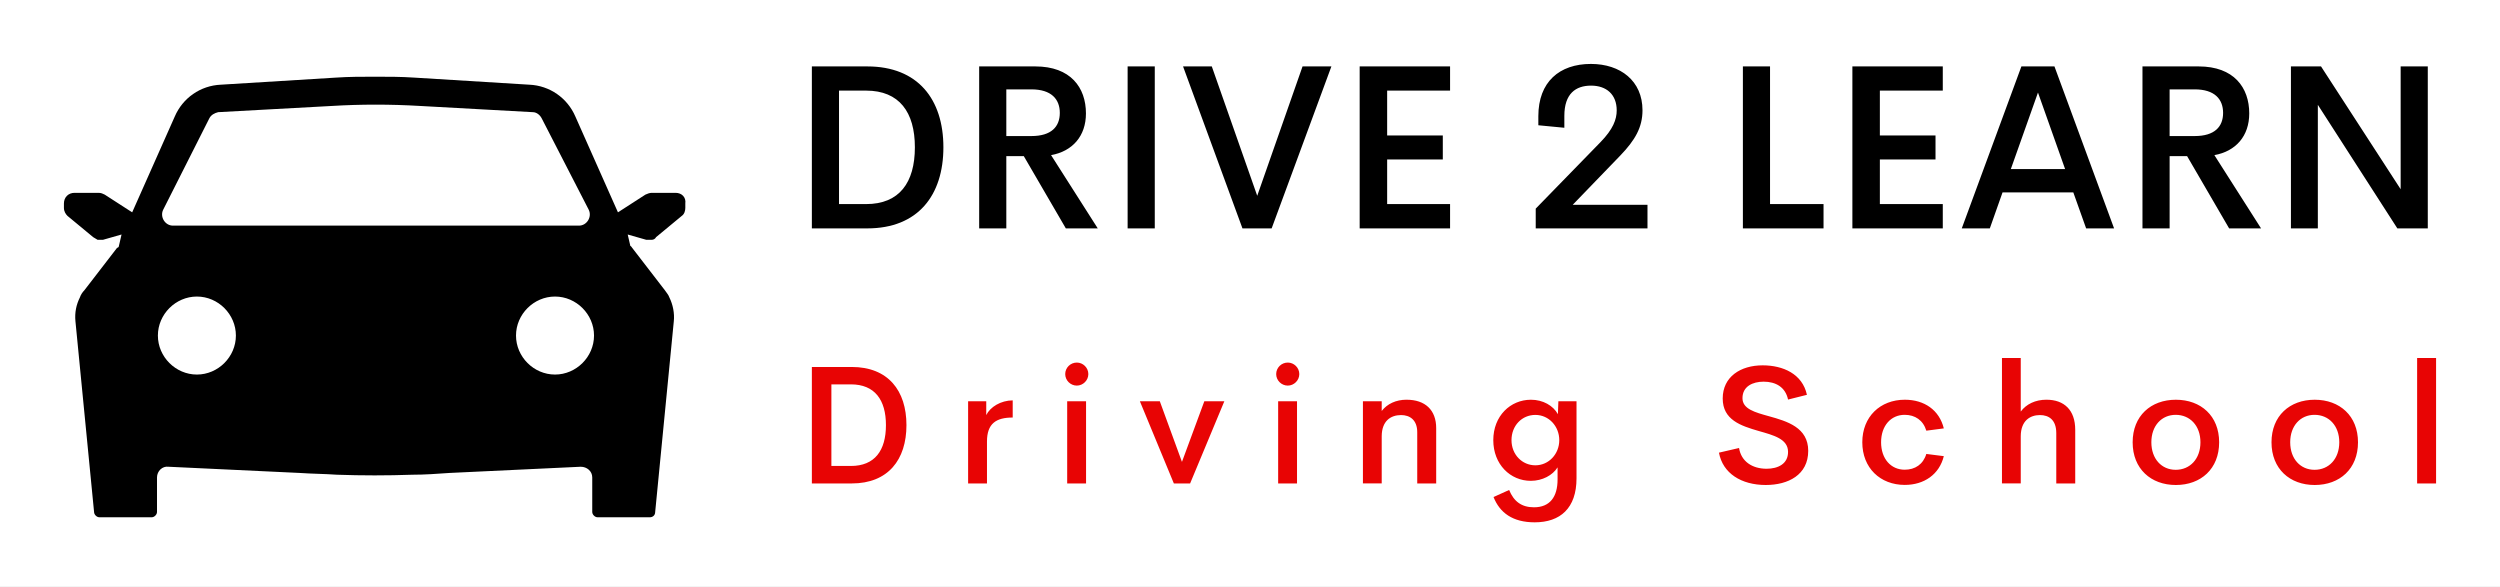
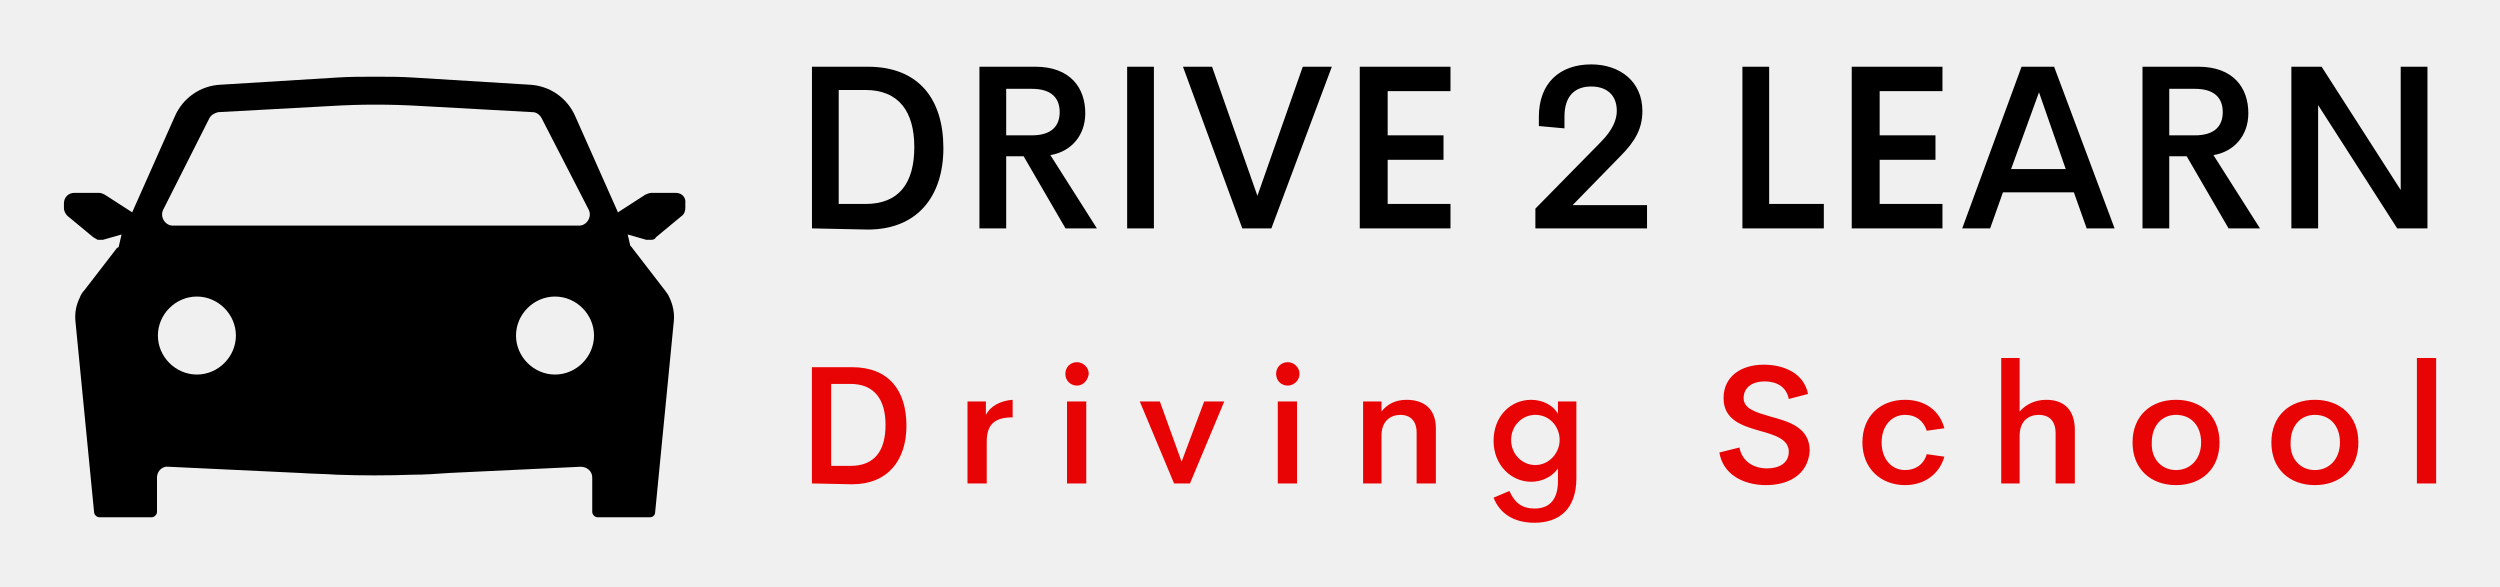
- <svg xmlns="http://www.w3.org/2000/svg" version="1.1" width="3161.693" height="741.416" viewBox="0 0 3161.693 741.416">
-   <rect fill="#ffffff" width="3161.693" height="741.416" />
+ <svg xmlns="http://www.w3.org/2000/svg" version="1.1" id="Layer_1" x="0px" y="0px" viewBox="0 0 3161.7 741.4" style="enable-background:new 0 0 3161.7 741.4;" xml:space="preserve">
+   <style type="text/css">
+ 	.st0{fill:none;}
+ 	.st1{fill:#E80404;}
+ </style>
+   <rect class="st0" width="3161.7" height="741.4" />
  <g transform="scale(8.084639) translate(10, 10)">
-     <defs id="SvgjsDefs4503" />
-     <g id="SvgjsG4504" featureKey="symbolFeature-0" transform="matrix(1.386656,0,0,1.386656,-20.52251,-32.94372)" fill="#000000">
+     <g id="SvgjsG4504" transform="matrix(1.386656,0,0,1.386656,-20.52251,-32.94372)">
      <g>
-         <path d="M83.8,38.3h-2.7c-0.2,0-0.5,0.1-0.7,0.2l0,0l-3.1,2l0,0l0,0l-4.8-10.8c-0.9-2.1-2.9-3.5-5.2-3.6l-13-0.8   c-1.5-0.1-2.9-0.1-4.4-0.1s-2.9,0-4.4,0.1l-13,0.8c-2.3,0.1-4.3,1.5-5.2,3.6l-4.8,10.8l0,0l0,0l-3.1-2c-0.2-0.1-0.4-0.2-0.7-0.2   h-2.7c-0.7,0-1.2,0.5-1.2,1.2V40c0,0.4,0.2,0.7,0.4,0.9l2.9,2.4c0.2,0.1,0.3,0.2,0.5,0.3c0.1,0,0.1,0,0.2,0c0.1,0,0.3,0,0.4,0l0,0   l2.1-0.6l0,0l0,0L21,44.3c0,0.1-0.1,0.2-0.2,0.2l-3.7,4.8c-0.2,0.2-0.4,0.5-0.5,0.8c-0.4,0.8-0.6,1.7-0.5,2.7l2.1,21.5   c0,0.3,0.3,0.6,0.6,0.6h5.9c0.3,0,0.6-0.3,0.6-0.6v-3.9c0-0.7,0.6-1.3,1.3-1.2l0,0c0,0,0,0,0,0l14.8,0.7c1.4,0.1,2.8,0.1,4.2,0.2   c2.8,0.1,5.7,0.1,8.5,0c1.4,0,2.8-0.1,4.2-0.2l14.8-0.7c0,0,0,0,0,0l0,0c0.7,0,1.3,0.5,1.3,1.2v3.9c0,0.3,0.3,0.6,0.6,0.6h5.9   c0.3,0,0.6-0.2,0.6-0.6l2.1-21.5c0.1-0.9-0.1-1.9-0.5-2.7c-0.1-0.3-0.3-0.5-0.5-0.8l-3.7-4.8c-0.1-0.1-0.1-0.2-0.2-0.2L78.4,43l0,0   l0,0l2.1,0.6l0,0c0.1,0,0.3,0,0.4,0c0.1,0,0.1,0,0.2,0c0.2,0,0.4-0.1,0.5-0.3l2.9-2.4c0.3-0.2,0.4-0.6,0.4-0.9v-0.5   C85,38.8,84.5,38.3,83.8,38.3z M29.8,58.8c-2.4,0-4.4-2-4.4-4.4c0-2.4,2-4.4,4.4-4.4c2.4,0,4.4,2,4.4,4.4   C34.2,56.8,32.2,58.8,29.8,58.8z M50,42H27.1c-0.9,0-1.5-1-1.1-1.8l5.2-10.3c0.2-0.4,0.6-0.6,1-0.7L45,28.5c3.3-0.2,6.6-0.2,10,0   l12.7,0.7c0.4,0,0.8,0.3,1,0.7L74,40.2c0.4,0.8-0.2,1.8-1.1,1.8H50z M70.2,58.8c-2.4,0-4.4-2-4.4-4.4c0-2.4,2-4.4,4.4-4.4   c2.4,0,4.4,2,4.4,4.4C74.6,56.8,72.6,58.8,70.2,58.8z" />
+         <path d="M83.8,38.3h-2.7c-0.2,0-0.5,0.1-0.7,0.2l0,0l-3.1,2l0,0l0,0l-4.8-10.8c-0.9-2.1-2.9-3.5-5.2-3.6l-13-0.8     c-1.5-0.1-2.9-0.1-4.4-0.1c-1.5,0-2.9,0-4.4,0.1l-13,0.8c-2.3,0.1-4.3,1.5-5.2,3.6l-4.8,10.8l0,0l0,0l-3.1-2     c-0.2-0.1-0.4-0.2-0.7-0.2H16c-0.7,0-1.2,0.5-1.2,1.2V40c0,0.4,0.2,0.7,0.4,0.9l2.9,2.4c0.2,0.1,0.3,0.2,0.5,0.3     c0.1,0,0.1,0,0.2,0s0.3,0,0.4,0l0,0l2.1-0.6l0,0l0,0L21,44.3c0,0.1-0.1,0.2-0.2,0.2l-3.7,4.8c-0.2,0.2-0.4,0.5-0.5,0.8     c-0.4,0.8-0.6,1.7-0.5,2.7l2.1,21.5c0,0.3,0.3,0.6,0.6,0.6h5.9c0.3,0,0.6-0.3,0.6-0.6v-3.9c0-0.7,0.6-1.3,1.3-1.2l0,0l0,0     l14.8,0.7c1.4,0.1,2.8,0.1,4.2,0.2c2.8,0.1,5.7,0.1,8.5,0c1.4,0,2.8-0.1,4.2-0.2l14.8-0.7l0,0l0,0c0.7,0,1.3,0.5,1.3,1.2v3.9     c0,0.3,0.3,0.6,0.6,0.6h5.9c0.3,0,0.6-0.2,0.6-0.6l2.1-21.5c0.1-0.9-0.1-1.9-0.5-2.7c-0.1-0.3-0.3-0.5-0.5-0.8l-3.7-4.8     c-0.1-0.1-0.1-0.2-0.2-0.2L78.4,43l0,0l0,0l2.1,0.6l0,0c0.1,0,0.3,0,0.4,0s0.1,0,0.2,0c0.2,0,0.4-0.1,0.5-0.3l2.9-2.4     c0.3-0.2,0.4-0.6,0.4-0.9v-0.5C85,38.8,84.5,38.3,83.8,38.3z M29.8,58.8c-2.4,0-4.4-2-4.4-4.4s2-4.4,4.4-4.4s4.4,2,4.4,4.4     S32.2,58.8,29.8,58.8z M50,42H27.1c-0.9,0-1.5-1-1.1-1.8l5.2-10.3c0.2-0.4,0.6-0.6,1-0.7L45,28.5c3.3-0.2,6.6-0.2,10,0l12.7,0.7     c0.4,0,0.8,0.3,1,0.7L74,40.2c0.4,0.8-0.2,1.8-1.1,1.8H50z M70.2,58.8c-2.4,0-4.4-2-4.4-4.4s2-4.4,4.4-4.4s4.4,2,4.4,4.4     S72.6,58.8,70.2,58.8z" />
      </g>
    </g>
-     <g id="SvgjsG4505" featureKey="nameFeature-0" transform="matrix(1.819386,0,0,1.819386,113.3754,-10.66053)" fill="#000000">
-       <path d="M1.992 20 l0 -13.926 l4.766 0 c4.356 0 6.543 2.832 6.543 6.953 c0 4.131 -2.188 6.973 -6.543 6.973 l-4.766 0 z M4.326 17.91 l2.334 0 c2.852 0 4.189 -1.846 4.189 -4.883 c0 -3.018 -1.338 -4.873 -4.189 -4.873 l-2.334 0 l0 9.756 z M23.828 20 l-3.613 -6.211 l-1.504 0 l0 6.211 l-2.334 0 l0 -13.926 l4.834 0 c3.018 0 4.346 1.807 4.346 4.043 c0 1.943 -1.152 3.252 -2.998 3.584 l4.014 6.299 l-2.744 0 z M18.711 8.047 l0 4.014 l2.158 0 c1.709 0 2.441 -0.801 2.441 -1.992 c0 -1.182 -0.732 -2.022 -2.441 -2.022 l-2.158 0 z M29.141 20 l0 -13.926 l2.334 0 l0 13.926 l-2.334 0 z M44.18 6.074 l2.481 0 l-5.137 13.926 l-2.51 0 l-5.107 -13.926 l2.471 0 l3.906 11.123 z M56.865 8.154 l-5.41 0 l0 3.857 l4.785 0 l0 2.061 l-4.785 0 l0 3.838 l5.41 0 l0 2.09 l-7.773 0 l0 -13.926 l7.773 0 l0 2.08 z M67.412 17.969 l6.426 0 l0 2.031 l-9.609 0 l0 -1.699 l5.566 -5.713 c1.084 -1.113 1.397 -1.953 1.397 -2.734 c0 -1.367 -0.879 -2.129 -2.207 -2.129 c-1.318 0 -2.295 0.693 -2.295 2.598 l0 1.025 l-2.236 -0.215 l0 -0.781 c0 -2.949 1.816 -4.492 4.521 -4.492 c2.539 0 4.434 1.455 4.434 3.984 c0 1.465 -0.635 2.568 -1.904 3.887 z M84.375 17.91 l4.6 0 l0 2.09 l-6.934 0 l0 -13.926 l2.334 0 l0 11.836 z M99.228 8.154 l-5.41 0 l0 3.857 l4.785 0 l0 2.061 l-4.785 0 l0 3.838 l5.41 0 l0 2.09 l-7.773 0 l0 -13.926 l7.773 0 l0 2.08 z M111.553 20 l-1.103 -3.096 l-6.084 0 l-1.094 3.096 l-2.412 0 l5.127 -13.926 l2.842 0 l5.127 13.926 l-2.402 0 z M105.078 14.902 l4.668 0 l-2.334 -6.582 z M123.848 20 l-3.613 -6.211 l-1.504 0 l0 6.211 l-2.334 0 l0 -13.926 l4.834 0 c3.018 0 4.346 1.807 4.346 4.043 c0 1.943 -1.152 3.252 -2.998 3.584 l4.014 6.299 l-2.744 0 z M118.73 8.047 l0 4.014 l2.158 0 c1.709 0 2.441 -0.801 2.441 -1.992 c0 -1.182 -0.732 -2.022 -2.441 -2.022 l-2.158 0 z M138.594 6.074 l2.334 0 l0 13.926 l-2.617 0 l-6.836 -10.625 l0 10.625 l-2.314 0 l0 -13.926 l2.588 0 l6.846 10.557 l0 -10.557 z" />
+     <g id="SvgjsG4505" transform="matrix(1.819386,0,0,1.819386,113.3754,-10.66053)">
+       <path d="M2,20V6.1h4.8c4.4,0,6.5,2.8,6.5,7c0,4.1-2.2,7-6.5,7L2,20L2,20z M4.3,17.9h2.3c2.9,0,4.2-1.8,4.2-4.9    c0-3-1.3-4.9-4.2-4.9H4.3V17.9L4.3,17.9z M23.8,20l-3.6-6.2h-1.5V20h-2.3V6.1h4.8c3,0,4.3,1.8,4.3,4c0,1.9-1.2,3.3-3,3.6l4,6.3    L23.8,20L23.8,20z M18.7,8v4h2.2c1.7,0,2.4-0.8,2.4-2c0-1.2-0.7-2-2.4-2L18.7,8L18.7,8z M29.1,20V6.1h2.3V20H29.1z M44.2,6.1h2.5    L41.5,20H39L33.9,6.1h2.5l3.9,11.1L44.2,6.1z M56.9,8.2h-5.4V12h4.8v2.1h-4.8v3.8h5.4V20h-7.8V6.1h7.8L56.9,8.2L56.9,8.2z     M67.4,18h6.4v2h-9.6v-1.7l5.6-5.7c1.1-1.1,1.4-2,1.4-2.7c0-1.4-0.9-2.1-2.2-2.1c-1.3,0-2.3,0.7-2.3,2.6v1l-2.2-0.2v-0.8    c0-2.9,1.8-4.5,4.5-4.5c2.5,0,4.4,1.5,4.4,4c0,1.5-0.6,2.6-1.9,3.9L67.4,18z M84.4,17.9H89V20H82V6.1h2.3V17.9L84.4,17.9z     M99.2,8.2h-5.4V12h4.8v2.1h-4.8v3.8h5.4V20h-7.8V6.1h7.8V8.2L99.2,8.2z M111.6,20l-1.1-3.1h-6.1l-1.1,3.1h-2.4L106,6.1h2.8    L114,20H111.6L111.6,20z M105.1,14.9h4.7l-2.3-6.6L105.1,14.9z M123.8,20l-3.6-6.2h-1.5V20h-2.3V6.1h4.8c3,0,4.3,1.8,4.3,4    c0,1.9-1.2,3.3-3,3.6l4,6.3L123.8,20L123.8,20z M118.7,8v4h2.2c1.7,0,2.4-0.8,2.4-2c0-1.2-0.7-2-2.4-2L118.7,8L118.7,8z     M138.6,6.1h2.3V20h-2.6l-6.8-10.6V20h-2.3V6.1h2.6l6.8,10.6C138.6,16.6,138.6,6.1,138.6,6.1z" />
    </g>
-     <g id="SvgjsG4506" featureKey="sloganFeature-0" transform="matrix(1.308317,0,0,1.308317,114.3936,39.45868)" fill="#e80404">
-       <path d="M1.992 20 l0 -13.926 l4.766 0 c4.356 0 6.543 2.832 6.543 6.953 c0 4.131 -2.188 6.973 -6.543 6.973 l-4.766 0 z M4.326 17.91 l2.334 0 c2.852 0 4.189 -1.846 4.189 -4.883 c0 -3.018 -1.338 -4.873 -4.189 -4.873 l-2.334 0 l0 9.756 z M22.842 11.826 c0.479 -0.977 1.738 -1.748 3.164 -1.758 l0 2.051 c-2.002 0 -3.076 0.732 -3.076 2.871 l0 5.01 l-2.256 0 l0 -9.824 l2.168 0 l0 1.65 z M33.672 8.301 c-0.762 0 -1.387 -0.625 -1.387 -1.377 c0 -0.762 0.625 -1.377 1.387 -1.377 c0.742 0 1.377 0.615 1.377 1.377 c0 0.752 -0.635 1.377 -1.377 1.377 z M32.52 20 l0 -9.824 l2.256 0 l0 9.824 l-2.256 0 z M48.916 10.176 l2.393 0 l-4.092 9.824 l-1.943 0 l-4.062 -9.824 l2.383 0 l2.647 7.246 z M58.896 8.301 c-0.762 0 -1.387 -0.625 -1.387 -1.377 c0 -0.762 0.625 -1.377 1.387 -1.377 c0.742 0 1.377 0.615 1.377 1.377 c0 0.752 -0.635 1.377 -1.377 1.377 z M57.744 20 l0 -9.824 l2.256 0 l0 9.824 l-2.256 0 z M73.105 9.99 c2.197 0 3.535 1.211 3.535 3.398 l0 6.611 l-2.266 0 l0 -6.123 c0 -1.484 -0.898 -2.051 -1.934 -2.051 c-1.24 0 -2.305 0.703 -2.314 2.529 l0 5.644 l-2.246 0 l0 -9.824 l2.246 0 l0 1.162 c0.654 -0.85 1.699 -1.348 2.978 -1.348 z M91.25 10.176 l2.168 0 l0 9.209 c0 3.584 -1.953 5.264 -5 5.264 c-2.647 0 -4.18 -1.152 -4.922 -3.027 l1.865 -0.84 c0.566 1.377 1.494 2.07 2.969 2.07 c1.895 0 2.822 -1.23 2.822 -3.32 l0 -1.455 c-0.586 0.947 -1.816 1.611 -3.203 1.611 c-2.441 0 -4.482 -1.963 -4.482 -4.863 s2.051 -4.834 4.502 -4.834 c1.445 0 2.656 0.703 3.223 1.728 z M88.496 17.832 c1.611 0 2.861 -1.357 2.861 -3.008 s-1.24 -3.018 -2.861 -3.018 c-1.602 0 -2.852 1.279 -2.852 3.018 c0 1.719 1.27 3.008 2.852 3.008 z M116.055 20.186 c-2.949 0 -5.156 -1.406 -5.606 -3.867 l2.402 -0.557 c0.254 1.602 1.572 2.481 3.291 2.481 c1.357 0 2.588 -0.576 2.568 -2.041 c-0.02 -1.523 -1.709 -1.963 -3.535 -2.481 c-2.109 -0.615 -4.277 -1.318 -4.277 -3.877 c0 -2.598 2.129 -3.965 4.775 -3.965 c2.441 0 4.756 1.025 5.293 3.525 l-2.256 0.566 c-0.312 -1.484 -1.465 -2.139 -2.92 -2.139 c-1.299 0 -2.529 0.557 -2.529 1.973 c0 1.289 1.475 1.69 3.164 2.158 c2.178 0.605 4.697 1.348 4.697 4.141 c0 2.881 -2.412 4.082 -5.068 4.082 z M132.676 20.176 c-2.949 0 -5.088 -2.031 -5.088 -5.098 c0 -3.057 2.139 -5.088 5.088 -5.088 c2.334 0 4.121 1.24 4.658 3.428 l-2.09 0.273 c-0.381 -1.25 -1.348 -1.895 -2.588 -1.895 c-1.641 0 -2.822 1.299 -2.822 3.281 s1.182 3.281 2.822 3.281 c1.24 0 2.207 -0.635 2.588 -1.885 l2.09 0.264 c-0.537 2.188 -2.363 3.438 -4.658 3.438 z M149.619 9.99 c2.08 0 3.428 1.211 3.428 3.603 l0 6.406 l-2.266 0 l0 -6.016 c0 -1.592 -0.889 -2.158 -1.953 -2.158 c-1.162 0 -2.285 0.654 -2.295 2.529 l0 5.644 l-2.246 0 l0 -15 l2.246 0 l0 6.406 c0.664 -0.889 1.738 -1.416 3.086 -1.416 z M165.078 20.186 c-2.969 0 -5.166 -1.924 -5.166 -5.107 c0 -3.154 2.178 -5.088 5.166 -5.088 c2.998 0 5.176 1.934 5.176 5.088 c0 3.184 -2.188 5.107 -5.176 5.107 z M165.059 18.369 c1.709 0 2.959 -1.299 2.959 -3.291 c0 -1.982 -1.25 -3.281 -2.959 -3.281 c-1.68 0 -2.91 1.299 -2.91 3.281 c0 1.992 1.23 3.291 2.91 3.291 z M181.68 20.186 c-2.969 0 -5.166 -1.924 -5.166 -5.107 c0 -3.154 2.178 -5.088 5.166 -5.088 c2.998 0 5.176 1.934 5.176 5.088 c0 3.184 -2.188 5.107 -5.176 5.107 z M181.66 18.369 c1.709 0 2.959 -1.299 2.959 -3.291 c0 -1.982 -1.25 -3.281 -2.959 -3.281 c-1.68 0 -2.91 1.299 -2.91 3.281 c0 1.992 1.23 3.291 2.91 3.291 z M193.926 20 l0 -15 l2.266 0 l0 15 l-2.266 0 z" />
+     <g id="SvgjsG4506" transform="matrix(1.308317,0,0,1.308317,114.3936,39.45868)">
+       <path class="st1" d="M2,20V6.1h4.8c4.4,0,6.5,2.8,6.5,7c0,4.1-2.2,7-6.5,7L2,20L2,20z M4.3,17.9h2.3c2.9,0,4.2-1.8,4.2-4.9    c0-3-1.3-4.9-4.2-4.9H4.3V17.9L4.3,17.9z M22.8,11.8c0.5-1,1.7-1.7,3.2-1.8v2.1c-2,0-3.1,0.7-3.1,2.9v5h-2.3v-9.8h2.2V11.8    L22.8,11.8z M33.7,8.3c-0.8,0-1.4-0.6-1.4-1.4c0-0.8,0.6-1.4,1.4-1.4c0.7,0,1.4,0.6,1.4,1.4C35,7.7,34.4,8.3,33.7,8.3z M32.5,20    v-9.8h2.3V20H32.5z M48.9,10.2h2.4L47.2,20h-1.9l-4.1-9.8h2.4l2.6,7.2L48.9,10.2z M58.9,8.3c-0.8,0-1.4-0.6-1.4-1.4    c0-0.8,0.6-1.4,1.4-1.4c0.7,0,1.4,0.6,1.4,1.4C60.3,7.7,59.6,8.3,58.9,8.3z M57.7,20v-9.8H60V20H57.7z M73.1,10    c2.2,0,3.5,1.2,3.5,3.4V20h-2.3v-6.1c0-1.5-0.9-2.1-1.9-2.1c-1.2,0-2.3,0.7-2.3,2.5V20h-2.2v-9.8h2.2v1.2    C70.8,10.5,71.8,10,73.1,10L73.1,10z M91.2,10.2h2.2v9.2c0,3.6-2,5.3-5,5.3c-2.6,0-4.2-1.2-4.9-3l1.9-0.8c0.6,1.4,1.5,2.1,3,2.1    c1.9,0,2.8-1.2,2.8-3.3v-1.5c-0.6,0.9-1.8,1.6-3.2,1.6c-2.4,0-4.5-2-4.5-4.9S85.5,10,88,10c1.4,0,2.7,0.7,3.2,1.7L91.2,10.2z     M88.5,17.8c1.6,0,2.9-1.4,2.9-3s-1.2-3-2.9-3c-1.6,0-2.9,1.3-2.9,3C85.6,16.5,86.9,17.8,88.5,17.8z M116.1,20.2    c-2.9,0-5.2-1.4-5.6-3.9l2.4-0.6c0.3,1.6,1.6,2.5,3.3,2.5c1.4,0,2.6-0.6,2.6-2c0-1.5-1.7-2-3.5-2.5c-2.1-0.6-4.3-1.3-4.3-3.9    c0-2.6,2.1-4,4.8-4c2.4,0,4.8,1,5.3,3.5l-2.3,0.6c-0.3-1.5-1.5-2.1-2.9-2.1c-1.3,0-2.5,0.6-2.5,2c0,1.3,1.5,1.7,3.2,2.2    c2.2,0.6,4.7,1.3,4.7,4.1C121.1,19,118.7,20.2,116.1,20.2L116.1,20.2z M132.7,20.2c-2.9,0-5.1-2-5.1-5.1c0-3.1,2.1-5.1,5.1-5.1    c2.3,0,4.1,1.2,4.7,3.4l-2.1,0.3c-0.4-1.2-1.3-1.9-2.6-1.9c-1.6,0-2.8,1.3-2.8,3.3s1.2,3.3,2.8,3.3c1.2,0,2.2-0.6,2.6-1.9l2.1,0.3    C136.8,18.9,135,20.2,132.7,20.2L132.7,20.2z M149.6,10c2.1,0,3.4,1.2,3.4,3.6V20h-2.3v-6c0-1.6-0.9-2.2-2-2.2    c-1.2,0-2.3,0.7-2.3,2.5V20h-2.2V5h2.2v6.4C147.2,10.5,148.3,10,149.6,10L149.6,10z M165.1,20.2c-3,0-5.2-1.9-5.2-5.1    c0-3.2,2.2-5.1,5.2-5.1c3,0,5.2,1.9,5.2,5.1C170.3,18.3,168.1,20.2,165.1,20.2z M165.1,18.4c1.7,0,3-1.3,3-3.3c0-2-1.2-3.3-3-3.3    c-1.7,0-2.9,1.3-2.9,3.3C162.1,17.1,163.4,18.4,165.1,18.4z M181.7,20.2c-3,0-5.2-1.9-5.2-5.1c0-3.2,2.2-5.1,5.2-5.1    c3,0,5.2,1.9,5.2,5.1C186.9,18.3,184.7,20.2,181.7,20.2z M181.7,18.4c1.7,0,3-1.3,3-3.3c0-2-1.2-3.3-3-3.3c-1.7,0-2.9,1.3-2.9,3.3    C178.7,17.1,180,18.4,181.7,18.4z M193.9,20V5h2.3v15H193.9z" />
    </g>
  </g>
</svg>
